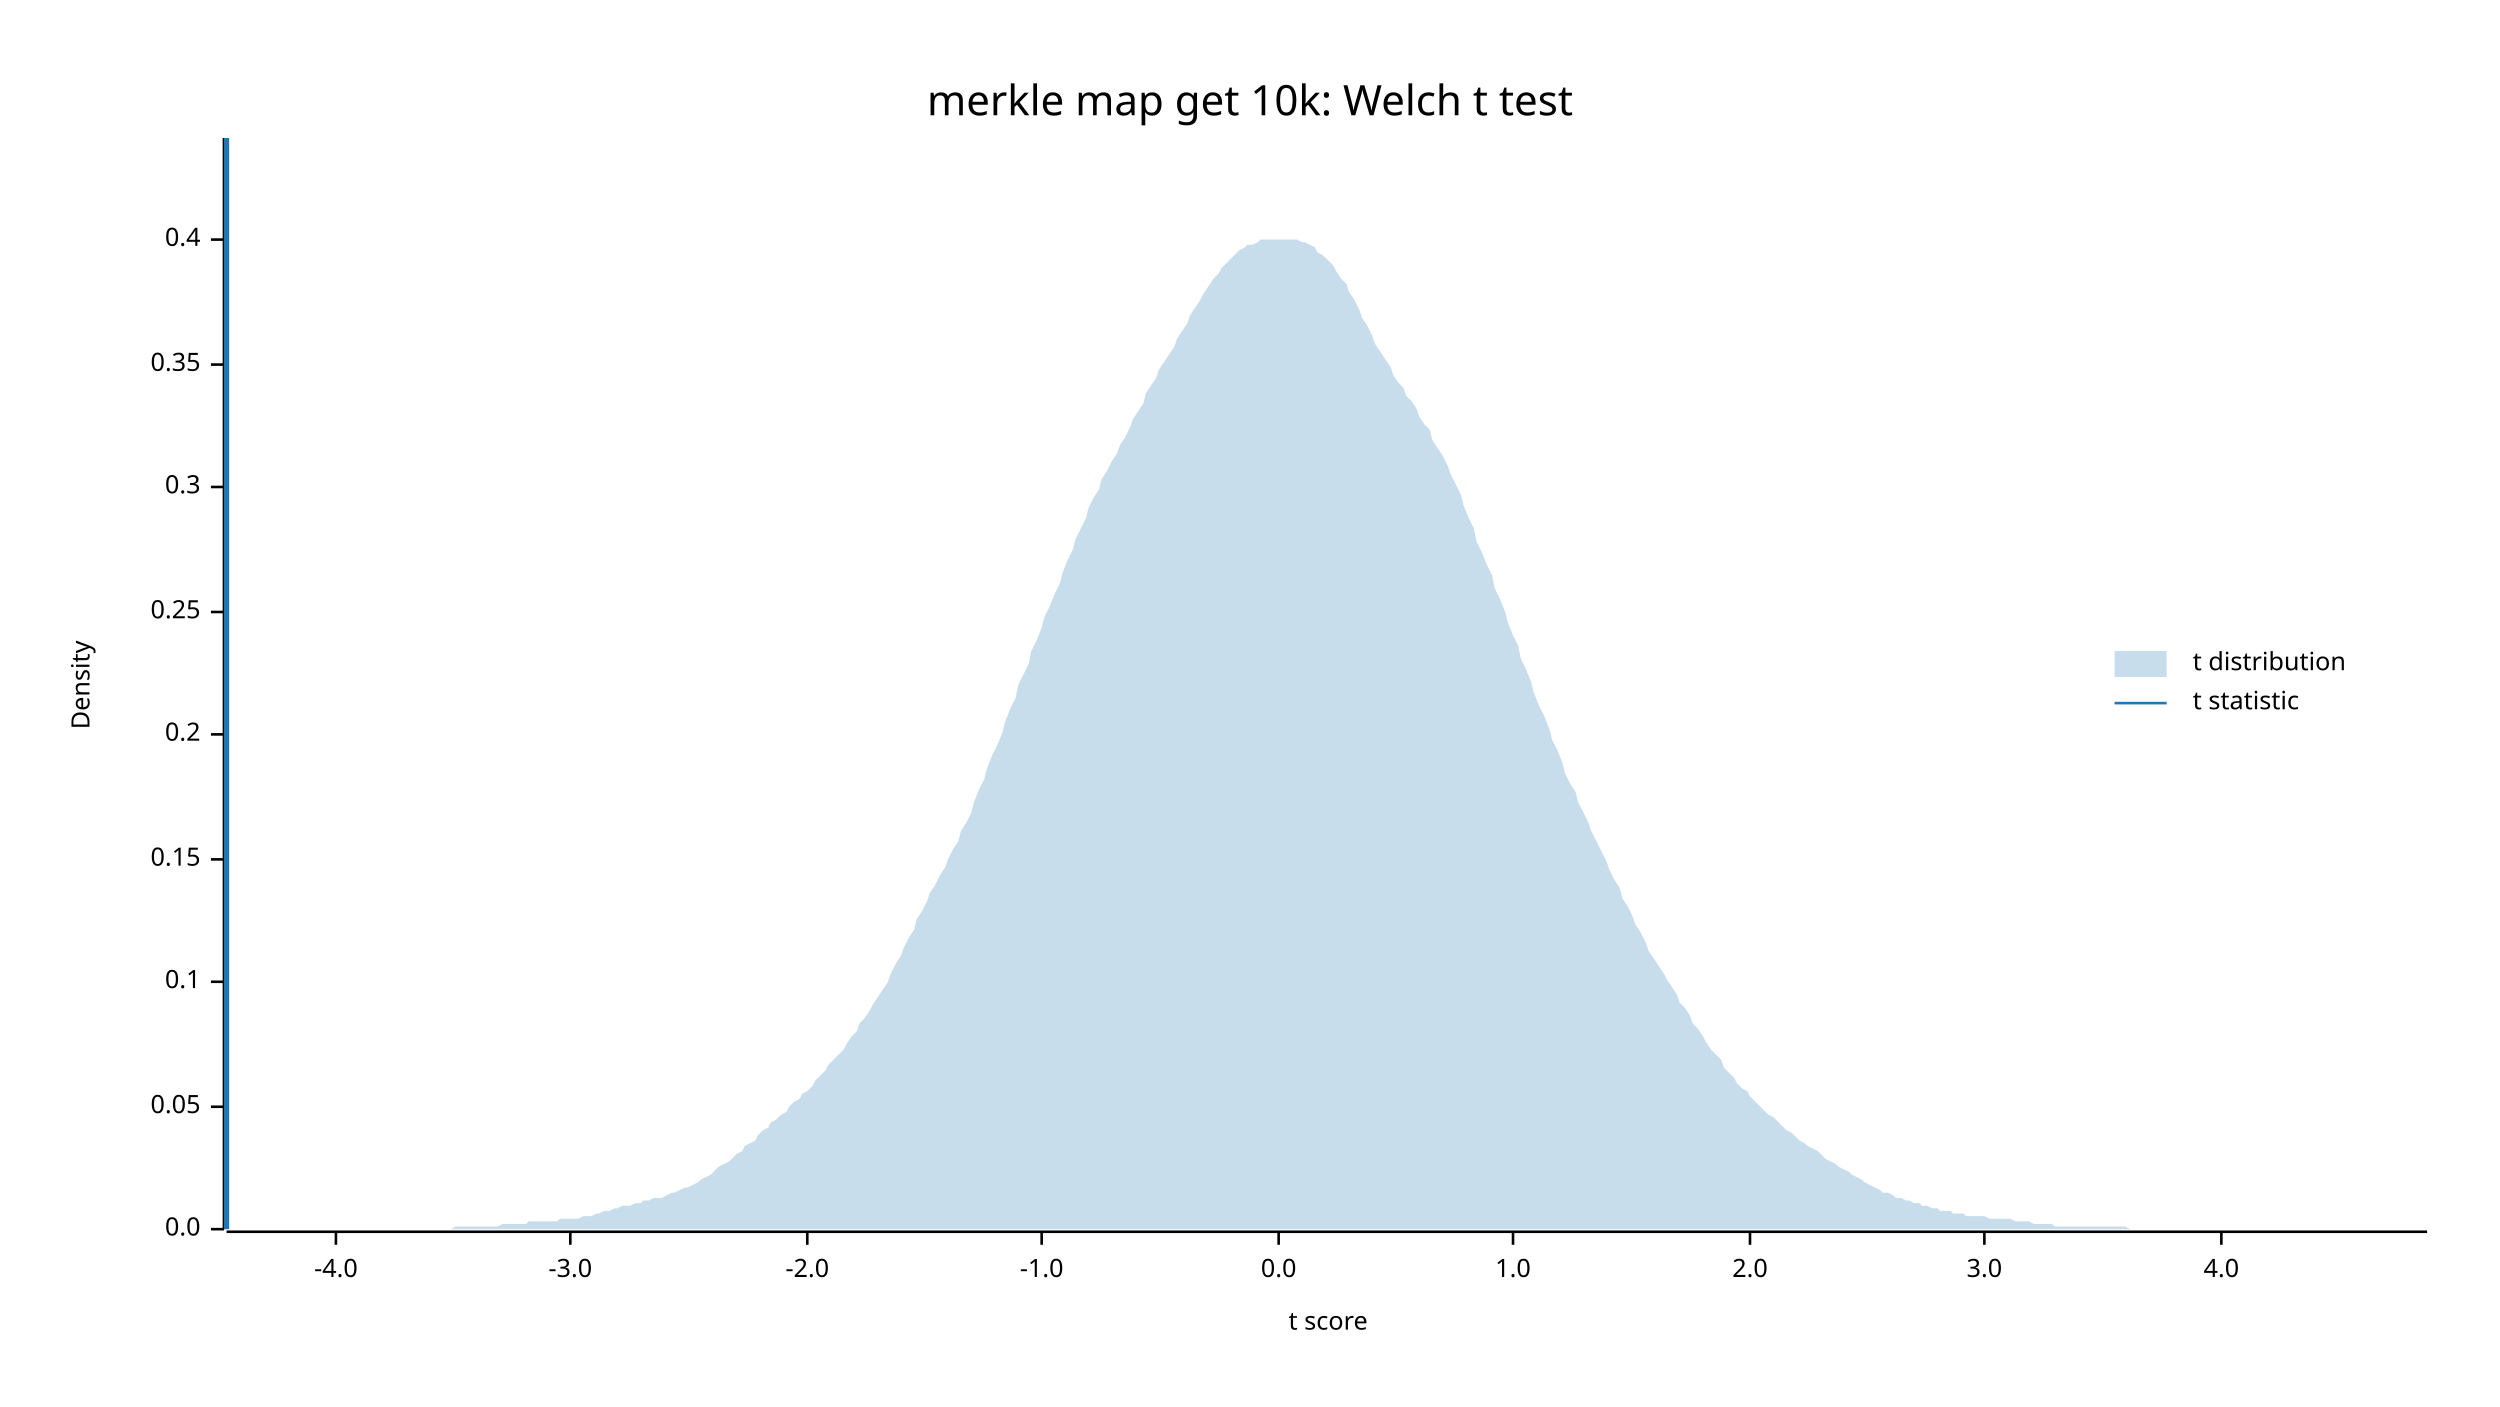
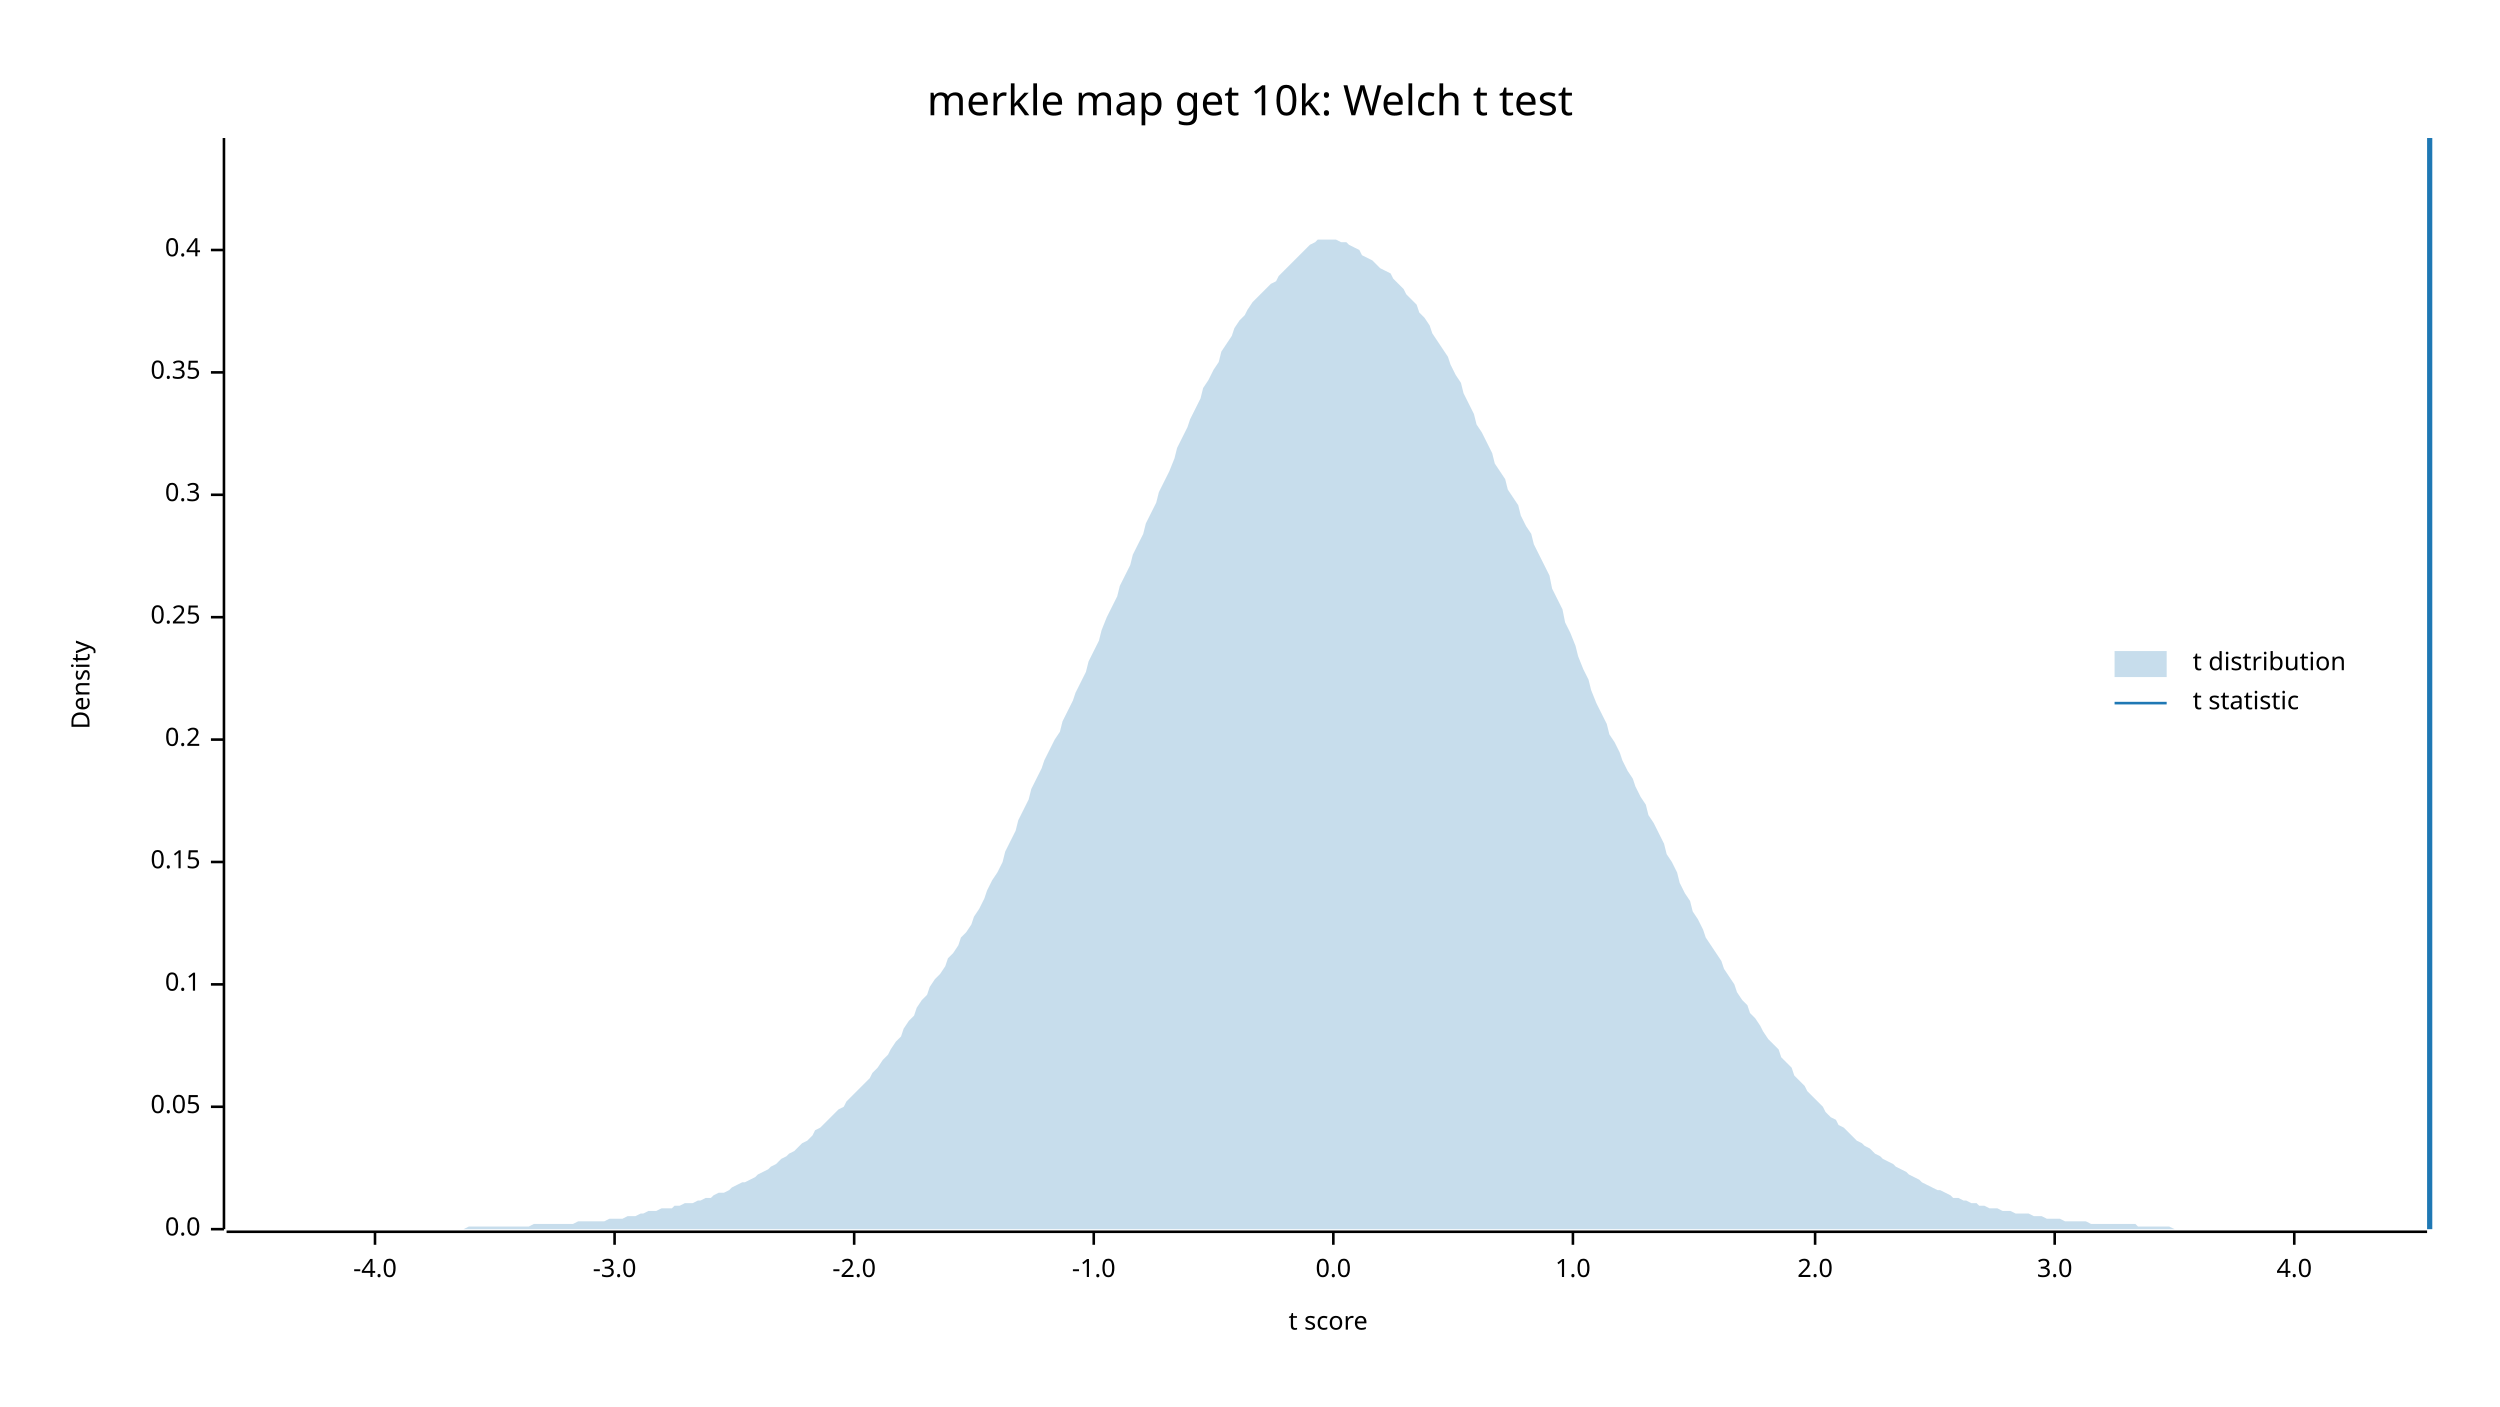
<svg xmlns="http://www.w3.org/2000/svg" width="960" height="540" viewBox="0 0 960 540">
  <text x="480" y="32" dy="0.76em" text-anchor="middle" font-family="sans-serif" font-size="16.129" opacity="1" fill="#000000">
merkle map get 10k: Welch t test
</text>
  <text x="27" y="263" dy="0.76em" text-anchor="middle" font-family="sans-serif" font-size="9.677" opacity="1" fill="#000000" transform="rotate(270, 27, 263)">
Density
</text>
  <text x="510" y="513" dy="-0.5ex" text-anchor="middle" font-family="sans-serif" font-size="9.677" opacity="1" fill="#000000">
t score
</text>
  <polyline fill="none" opacity="1" stroke="#000000" stroke-width="1" points="86,53 86,472 " />
  <text x="77" y="472" dy="0.5ex" text-anchor="end" font-family="sans-serif" font-size="9.677" opacity="1" fill="#000000">
0.0
</text>
  <polyline fill="none" opacity="1" stroke="#000000" stroke-width="1" points="81,472 86,472 " />
  <text x="77" y="425" dy="0.5ex" text-anchor="end" font-family="sans-serif" font-size="9.677" opacity="1" fill="#000000">
0.05
</text>
  <polyline fill="none" opacity="1" stroke="#000000" stroke-width="1" points="81,425 86,425 " />
-   <text x="77" y="377" dy="0.5ex" text-anchor="end" font-family="sans-serif" font-size="9.677" opacity="1" fill="#000000">
+   <text x="77" y="378" dy="0.5ex" text-anchor="end" font-family="sans-serif" font-size="9.677" opacity="1" fill="#000000">
0.1
</text>
-   <polyline fill="none" opacity="1" stroke="#000000" stroke-width="1" points="81,377 86,377 " />
-   <text x="77" y="330" dy="0.5ex" text-anchor="end" font-family="sans-serif" font-size="9.677" opacity="1" fill="#000000">
+   <polyline fill="none" opacity="1" stroke="#000000" stroke-width="1" points="81,378 86,378 " />
+   <text x="77" y="331" dy="0.5ex" text-anchor="end" font-family="sans-serif" font-size="9.677" opacity="1" fill="#000000">
0.15
</text>
-   <polyline fill="none" opacity="1" stroke="#000000" stroke-width="1" points="81,330 86,330 " />
-   <text x="77" y="282" dy="0.5ex" text-anchor="end" font-family="sans-serif" font-size="9.677" opacity="1" fill="#000000">
+   <polyline fill="none" opacity="1" stroke="#000000" stroke-width="1" points="81,331 86,331 " />
+   <text x="77" y="284" dy="0.5ex" text-anchor="end" font-family="sans-serif" font-size="9.677" opacity="1" fill="#000000">
0.2
</text>
-   <polyline fill="none" opacity="1" stroke="#000000" stroke-width="1" points="81,282 86,282 " />
-   <text x="77" y="235" dy="0.5ex" text-anchor="end" font-family="sans-serif" font-size="9.677" opacity="1" fill="#000000">
+   <polyline fill="none" opacity="1" stroke="#000000" stroke-width="1" points="81,284 86,284 " />
+   <text x="77" y="237" dy="0.5ex" text-anchor="end" font-family="sans-serif" font-size="9.677" opacity="1" fill="#000000">
0.25
</text>
-   <polyline fill="none" opacity="1" stroke="#000000" stroke-width="1" points="81,235 86,235 " />
-   <text x="77" y="187" dy="0.5ex" text-anchor="end" font-family="sans-serif" font-size="9.677" opacity="1" fill="#000000">
+   <polyline fill="none" opacity="1" stroke="#000000" stroke-width="1" points="81,237 86,237 " />
+   <text x="77" y="190" dy="0.5ex" text-anchor="end" font-family="sans-serif" font-size="9.677" opacity="1" fill="#000000">
0.3
</text>
-   <polyline fill="none" opacity="1" stroke="#000000" stroke-width="1" points="81,187 86,187 " />
-   <text x="77" y="140" dy="0.5ex" text-anchor="end" font-family="sans-serif" font-size="9.677" opacity="1" fill="#000000">
+   <polyline fill="none" opacity="1" stroke="#000000" stroke-width="1" points="81,190 86,190 " />
+   <text x="77" y="143" dy="0.5ex" text-anchor="end" font-family="sans-serif" font-size="9.677" opacity="1" fill="#000000">
0.35
</text>
-   <polyline fill="none" opacity="1" stroke="#000000" stroke-width="1" points="81,140 86,140 " />
-   <text x="77" y="92" dy="0.5ex" text-anchor="end" font-family="sans-serif" font-size="9.677" opacity="1" fill="#000000">
+   <polyline fill="none" opacity="1" stroke="#000000" stroke-width="1" points="81,143 86,143 " />
+   <text x="77" y="96" dy="0.5ex" text-anchor="end" font-family="sans-serif" font-size="9.677" opacity="1" fill="#000000">
0.4
</text>
-   <polyline fill="none" opacity="1" stroke="#000000" stroke-width="1" points="81,92 86,92 " />
+   <polyline fill="none" opacity="1" stroke="#000000" stroke-width="1" points="81,96 86,96 " />
  <polyline fill="none" opacity="1" stroke="#000000" stroke-width="1" points="87,473 932,473 " />
-   <text x="129" y="483" dy="0.76em" text-anchor="middle" font-family="sans-serif" font-size="9.677" opacity="1" fill="#000000">
+   <text x="144" y="483" dy="0.76em" text-anchor="middle" font-family="sans-serif" font-size="9.677" opacity="1" fill="#000000">
-4.0
</text>
-   <polyline fill="none" opacity="1" stroke="#000000" stroke-width="1" points="129,473 129,478 " />
-   <text x="219" y="483" dy="0.76em" text-anchor="middle" font-family="sans-serif" font-size="9.677" opacity="1" fill="#000000">
+   <polyline fill="none" opacity="1" stroke="#000000" stroke-width="1" points="144,473 144,478 " />
+   <text x="236" y="483" dy="0.76em" text-anchor="middle" font-family="sans-serif" font-size="9.677" opacity="1" fill="#000000">
-3.0
</text>
-   <polyline fill="none" opacity="1" stroke="#000000" stroke-width="1" points="219,473 219,478 " />
-   <text x="310" y="483" dy="0.76em" text-anchor="middle" font-family="sans-serif" font-size="9.677" opacity="1" fill="#000000">
+   <polyline fill="none" opacity="1" stroke="#000000" stroke-width="1" points="236,473 236,478 " />
+   <text x="328" y="483" dy="0.76em" text-anchor="middle" font-family="sans-serif" font-size="9.677" opacity="1" fill="#000000">
-2.0
</text>
-   <polyline fill="none" opacity="1" stroke="#000000" stroke-width="1" points="310,473 310,478 " />
-   <text x="400" y="483" dy="0.76em" text-anchor="middle" font-family="sans-serif" font-size="9.677" opacity="1" fill="#000000">
+   <polyline fill="none" opacity="1" stroke="#000000" stroke-width="1" points="328,473 328,478 " />
+   <text x="420" y="483" dy="0.76em" text-anchor="middle" font-family="sans-serif" font-size="9.677" opacity="1" fill="#000000">
-1.0
</text>
-   <polyline fill="none" opacity="1" stroke="#000000" stroke-width="1" points="400,473 400,478 " />
-   <text x="491" y="483" dy="0.76em" text-anchor="middle" font-family="sans-serif" font-size="9.677" opacity="1" fill="#000000">
+   <polyline fill="none" opacity="1" stroke="#000000" stroke-width="1" points="420,473 420,478 " />
+   <text x="512" y="483" dy="0.76em" text-anchor="middle" font-family="sans-serif" font-size="9.677" opacity="1" fill="#000000">
0.0
</text>
-   <polyline fill="none" opacity="1" stroke="#000000" stroke-width="1" points="491,473 491,478 " />
-   <text x="581" y="483" dy="0.76em" text-anchor="middle" font-family="sans-serif" font-size="9.677" opacity="1" fill="#000000">
+   <polyline fill="none" opacity="1" stroke="#000000" stroke-width="1" points="512,473 512,478 " />
+   <text x="604" y="483" dy="0.76em" text-anchor="middle" font-family="sans-serif" font-size="9.677" opacity="1" fill="#000000">
1.0
</text>
-   <polyline fill="none" opacity="1" stroke="#000000" stroke-width="1" points="581,473 581,478 " />
-   <text x="672" y="483" dy="0.76em" text-anchor="middle" font-family="sans-serif" font-size="9.677" opacity="1" fill="#000000">
+   <polyline fill="none" opacity="1" stroke="#000000" stroke-width="1" points="604,473 604,478 " />
+   <text x="697" y="483" dy="0.76em" text-anchor="middle" font-family="sans-serif" font-size="9.677" opacity="1" fill="#000000">
2.0
</text>
-   <polyline fill="none" opacity="1" stroke="#000000" stroke-width="1" points="672,473 672,478 " />
-   <text x="762" y="483" dy="0.76em" text-anchor="middle" font-family="sans-serif" font-size="9.677" opacity="1" fill="#000000">
+   <polyline fill="none" opacity="1" stroke="#000000" stroke-width="1" points="697,473 697,478 " />
+   <text x="789" y="483" dy="0.76em" text-anchor="middle" font-family="sans-serif" font-size="9.677" opacity="1" fill="#000000">
3.0
</text>
-   <polyline fill="none" opacity="1" stroke="#000000" stroke-width="1" points="762,473 762,478 " />
-   <text x="853" y="483" dy="0.76em" text-anchor="middle" font-family="sans-serif" font-size="9.677" opacity="1" fill="#000000">
+   <polyline fill="none" opacity="1" stroke="#000000" stroke-width="1" points="789,473 789,478 " />
+   <text x="881" y="483" dy="0.76em" text-anchor="middle" font-family="sans-serif" font-size="9.677" opacity="1" fill="#000000">
4.0
</text>
-   <polyline fill="none" opacity="1" stroke="#000000" stroke-width="1" points="853,473 853,478 " />
-   <polygon opacity="0.25" fill="#1F78B4" points="87,472 88,472 90,472 92,472 93,472 95,472 97,472 98,472 100,472 102,472 103,472 105,472 107,472 109,472 110,472 112,472 114,472 115,472 117,472 119,472 120,472 122,472 124,472 125,472 127,472 129,472 131,472 132,472 134,472 136,472 137,472 139,472 141,472 142,472 144,472 146,472 147,472 149,472 151,472 153,472 154,472 156,472 158,472 159,472 161,472 163,472 164,472 166,472 168,472 169,472 171,472 173,472 175,471 176,471 178,471 180,471 181,471 183,471 185,471 186,471 188,471 190,471 191,471 193,470 195,470 197,470 198,470 200,470 202,470 203,469 205,469 207,469 208,469 210,469 212,469 214,469 215,468 217,468 219,468 220,468 222,468 224,467 225,467 227,467 229,466 230,466 232,465 234,465 236,464 237,464 239,463 241,463 242,463 244,462 246,462 247,461 249,461 251,460 252,460 254,460 256,459 258,458 259,458 261,457 263,456 264,456 266,455 268,454 269,453 271,452 273,451 274,450 276,448 278,447 280,446 281,445 283,443 285,442 286,440 288,439 290,438 291,436 293,434 295,433 296,431 298,430 300,428 302,427 303,425 305,423 307,422 308,420 310,419 312,417 313,415 315,413 317,411 318,409 320,407 322,405 324,403 325,401 327,398 329,396 330,393 332,391 334,388 335,386 337,383 339,380 341,377 342,374 344,370 346,367 347,364 349,360 351,357 352,353 354,350 356,346 357,343 359,340 361,336 363,333 364,330 366,326 368,323 369,319 371,316 373,312 374,308 376,303 378,299 379,295 381,290 383,286 385,281 386,277 388,272 390,268 391,263 393,259 395,255 396,250 398,246 400,241 401,237 403,233 405,228 407,224 408,220 410,215 412,211 413,207 415,203 417,199 418,195 420,191 422,188 423,184 425,181 427,177 429,174 430,171 432,168 434,164 435,161 437,158 439,155 440,151 442,148 444,145 445,142 447,139 449,136 451,133 452,130 454,127 456,124 457,121 459,118 461,115 462,113 464,110 466,107 468,105 469,103 471,101 473,99 474,98 476,96 478,95 479,94 481,94 483,93 484,92 486,92 488,92 490,92 491,92 493,92 495,92 496,92 498,92 500,93 501,93 503,94 505,95 506,97 508,98 510,100 512,102 513,104 515,107 517,109 518,112 520,115 522,119 523,122 525,125 527,129 528,132 530,135 532,138 534,141 535,144 537,147 539,149 540,152 542,154 544,157 545,160 547,163 549,165 550,169 552,172 554,175 556,179 557,182 559,186 561,190 562,194 564,199 566,203 567,208 569,212 571,217 573,221 574,226 576,230 578,235 579,239 581,244 583,248 584,253 586,257 588,262 589,266 591,271 593,275 595,280 596,284 598,288 600,293 601,297 603,301 605,304 606,308 608,312 610,316 611,319 613,323 615,327 617,331 618,334 620,338 622,341 623,345 625,348 627,352 628,355 630,358 632,362 633,365 635,368 637,371 639,374 640,376 642,379 644,382 645,385 647,387 649,390 650,393 652,395 654,398 655,400 657,403 659,405 661,407 662,410 664,412 666,414 667,416 669,418 671,419 672,421 674,423 676,425 677,426 679,428 681,429 683,431 684,432 686,434 688,435 689,436 691,438 693,439 694,440 696,441 698,442 700,444 701,445 703,446 705,447 706,448 708,449 710,450 711,451 713,452 715,453 716,454 718,455 720,456 722,457 723,458 725,458 727,459 728,460 730,460 732,461 733,461 735,462 737,462 738,463 740,463 742,464 744,464 745,465 747,465 749,465 750,466 752,466 754,466 755,467 757,467 759,467 760,467 762,467 764,468 766,468 767,468 769,468 771,468 772,468 774,469 776,469 777,469 779,469 781,470 782,470 784,470 786,470 788,470 789,471 791,471 793,471 794,471 796,471 798,471 799,471 801,471 803,471 804,471 806,471 808,471 810,471 811,471 813,471 815,471 816,471 818,472 820,472 821,472 823,472 825,472 827,472 828,472 830,472 832,472 833,472 835,472 837,472 838,472 840,472 842,472 843,472 845,472 847,472 849,472 850,472 852,472 854,472 855,472 857,472 859,472 860,472 862,472 864,472 865,472 867,472 869,472 871,472 872,472 874,472 876,472 877,472 879,472 881,472 882,472 884,472 886,472 887,472 889,472 891,472 893,472 894,472 896,472 898,472 899,472 901,472 903,472 904,472 906,472 908,472 909,472 911,472 913,472 915,472 916,472 918,472 920,472 921,472 923,472 925,472 926,472 928,472 930,472 932,472 932,472 87,472 " />
-   <polyline fill="none" opacity="1" stroke="#1F78B4" stroke-width="2" points="87,472 87,53 " />
+   <polyline fill="none" opacity="1" stroke="#000000" stroke-width="1" points="881,473 881,478 " />
+   <polygon opacity="0.25" fill="#1F78B4" points="87,472 88,472 90,472 92,472 93,472 95,472 97,472 98,472 100,472 102,472 103,472 105,472 107,472 109,472 110,472 112,472 114,472 115,472 117,472 119,472 120,472 122,472 124,472 125,472 127,472 129,472 131,472 132,472 134,472 136,472 137,472 139,472 141,472 142,472 144,472 146,472 147,472 149,472 151,472 153,472 154,472 156,472 158,472 159,472 161,472 163,472 164,472 166,472 168,472 169,472 171,472 173,472 175,472 176,472 178,472 180,471 181,471 183,471 185,471 186,471 188,471 190,471 191,471 193,471 195,471 197,471 198,471 200,471 202,471 203,471 205,470 207,470 208,470 210,470 212,470 214,470 215,470 217,470 219,470 220,470 222,469 224,469 225,469 227,469 229,469 230,469 232,469 234,468 236,468 237,468 239,468 241,467 242,467 244,467 246,466 247,466 249,465 251,465 252,465 254,464 256,464 258,464 259,463 261,463 263,462 264,462 266,462 268,461 269,461 271,460 273,460 274,459 276,458 278,458 280,457 281,456 283,455 285,454 286,454 288,453 290,452 291,451 293,450 295,449 296,448 298,447 300,445 302,444 303,443 305,442 307,440 308,439 310,438 312,436 313,434 315,433 317,431 318,430 320,428 322,426 324,425 325,423 327,421 329,419 330,418 332,416 334,414 335,412 337,410 339,407 341,405 342,403 344,400 346,398 347,395 349,392 351,390 352,387 354,384 356,382 357,379 359,376 361,374 363,371 364,368 366,366 368,363 369,360 371,358 373,355 374,352 376,349 378,345 379,342 381,338 383,335 385,331 386,327 388,323 390,319 391,315 393,311 395,307 396,303 398,299 400,295 401,292 403,288 405,284 407,281 408,277 410,273 412,269 413,266 415,262 417,258 418,254 420,250 422,246 423,242 425,237 427,233 429,229 430,225 432,221 434,217 435,213 437,209 439,205 440,201 442,197 444,193 445,189 447,185 449,181 451,176 452,172 454,168 456,164 457,161 459,157 461,153 462,149 464,146 466,142 468,139 469,135 471,132 473,129 474,126 476,123 478,121 479,119 481,116 483,114 484,113 486,111 488,109 490,108 491,106 493,104 495,102 496,101 498,99 500,97 501,96 503,94 505,93 506,92 508,92 510,92 512,92 513,92 515,93 517,93 518,94 520,95 522,96 523,98 525,99 527,100 528,101 530,103 532,104 534,105 535,107 537,109 539,111 540,113 542,115 544,117 545,120 547,122 549,125 550,128 552,131 554,134 556,137 557,140 559,144 561,147 562,151 564,155 566,159 567,163 569,166 571,170 573,174 574,178 576,181 578,184 579,188 581,191 583,194 584,198 586,202 588,205 589,209 591,213 593,217 595,221 596,226 598,230 600,234 601,239 603,243 605,248 606,252 608,257 610,261 611,265 613,270 615,274 617,278 618,282 620,285 622,289 623,292 625,296 627,299 628,302 630,306 632,309 633,313 635,316 637,320 639,324 640,328 642,331 644,335 645,339 647,343 649,346 650,350 652,353 654,357 655,360 657,363 659,366 661,369 662,372 664,375 666,378 667,381 669,384 671,386 672,389 674,391 676,394 677,396 679,399 681,401 683,403 684,406 686,408 688,410 689,413 691,415 693,417 694,419 696,421 698,423 700,425 701,427 703,429 705,430 706,432 708,433 710,435 711,436 713,438 715,439 716,440 718,441 720,443 722,444 723,445 725,446 727,447 728,448 730,449 732,450 733,451 735,452 737,453 738,454 740,455 742,456 744,457 745,457 747,458 749,459 750,460 752,460 754,461 755,461 757,462 759,462 760,463 762,463 764,464 766,464 767,464 769,465 771,465 772,465 774,466 776,466 777,466 779,466 781,467 782,467 784,467 786,468 788,468 789,468 791,468 793,469 794,469 796,469 798,469 799,469 801,469 803,470 804,470 806,470 808,470 810,470 811,470 813,470 815,470 816,470 818,470 820,470 821,471 823,471 825,471 827,471 828,471 830,471 832,471 833,471 835,472 837,472 838,472 840,472 842,472 843,472 845,472 847,472 849,472 850,472 852,472 854,472 855,472 857,472 859,472 860,472 862,472 864,472 865,472 867,472 869,472 871,472 872,472 874,472 876,472 877,472 879,472 881,472 882,472 884,472 886,472 887,472 889,472 891,472 893,472 894,472 896,472 898,472 899,472 901,472 903,472 904,472 906,472 908,472 909,472 911,472 913,472 915,472 916,472 918,472 920,472 921,472 923,472 925,472 926,472 928,472 930,472 932,472 932,472 87,472 " />
+   <polyline fill="none" opacity="1" stroke="#1F78B4" stroke-width="2" points="933,472 933,53 " />
  <text x="842" y="250" dy="0.76em" text-anchor="start" font-family="sans-serif" font-size="9.677" opacity="1" fill="#000000">
t distribution
</text>
  <text x="842" y="265" dy="0.76em" text-anchor="start" font-family="sans-serif" font-size="9.677" opacity="1" fill="#000000">
t statistic
</text>
  <rect x="812" y="250" width="20" height="10" opacity="0.25" fill="#1F78B4" stroke="none" />
  <polyline fill="none" opacity="1" stroke="#1F78B4" stroke-width="1" points="812,270 832,270 " />
</svg>
